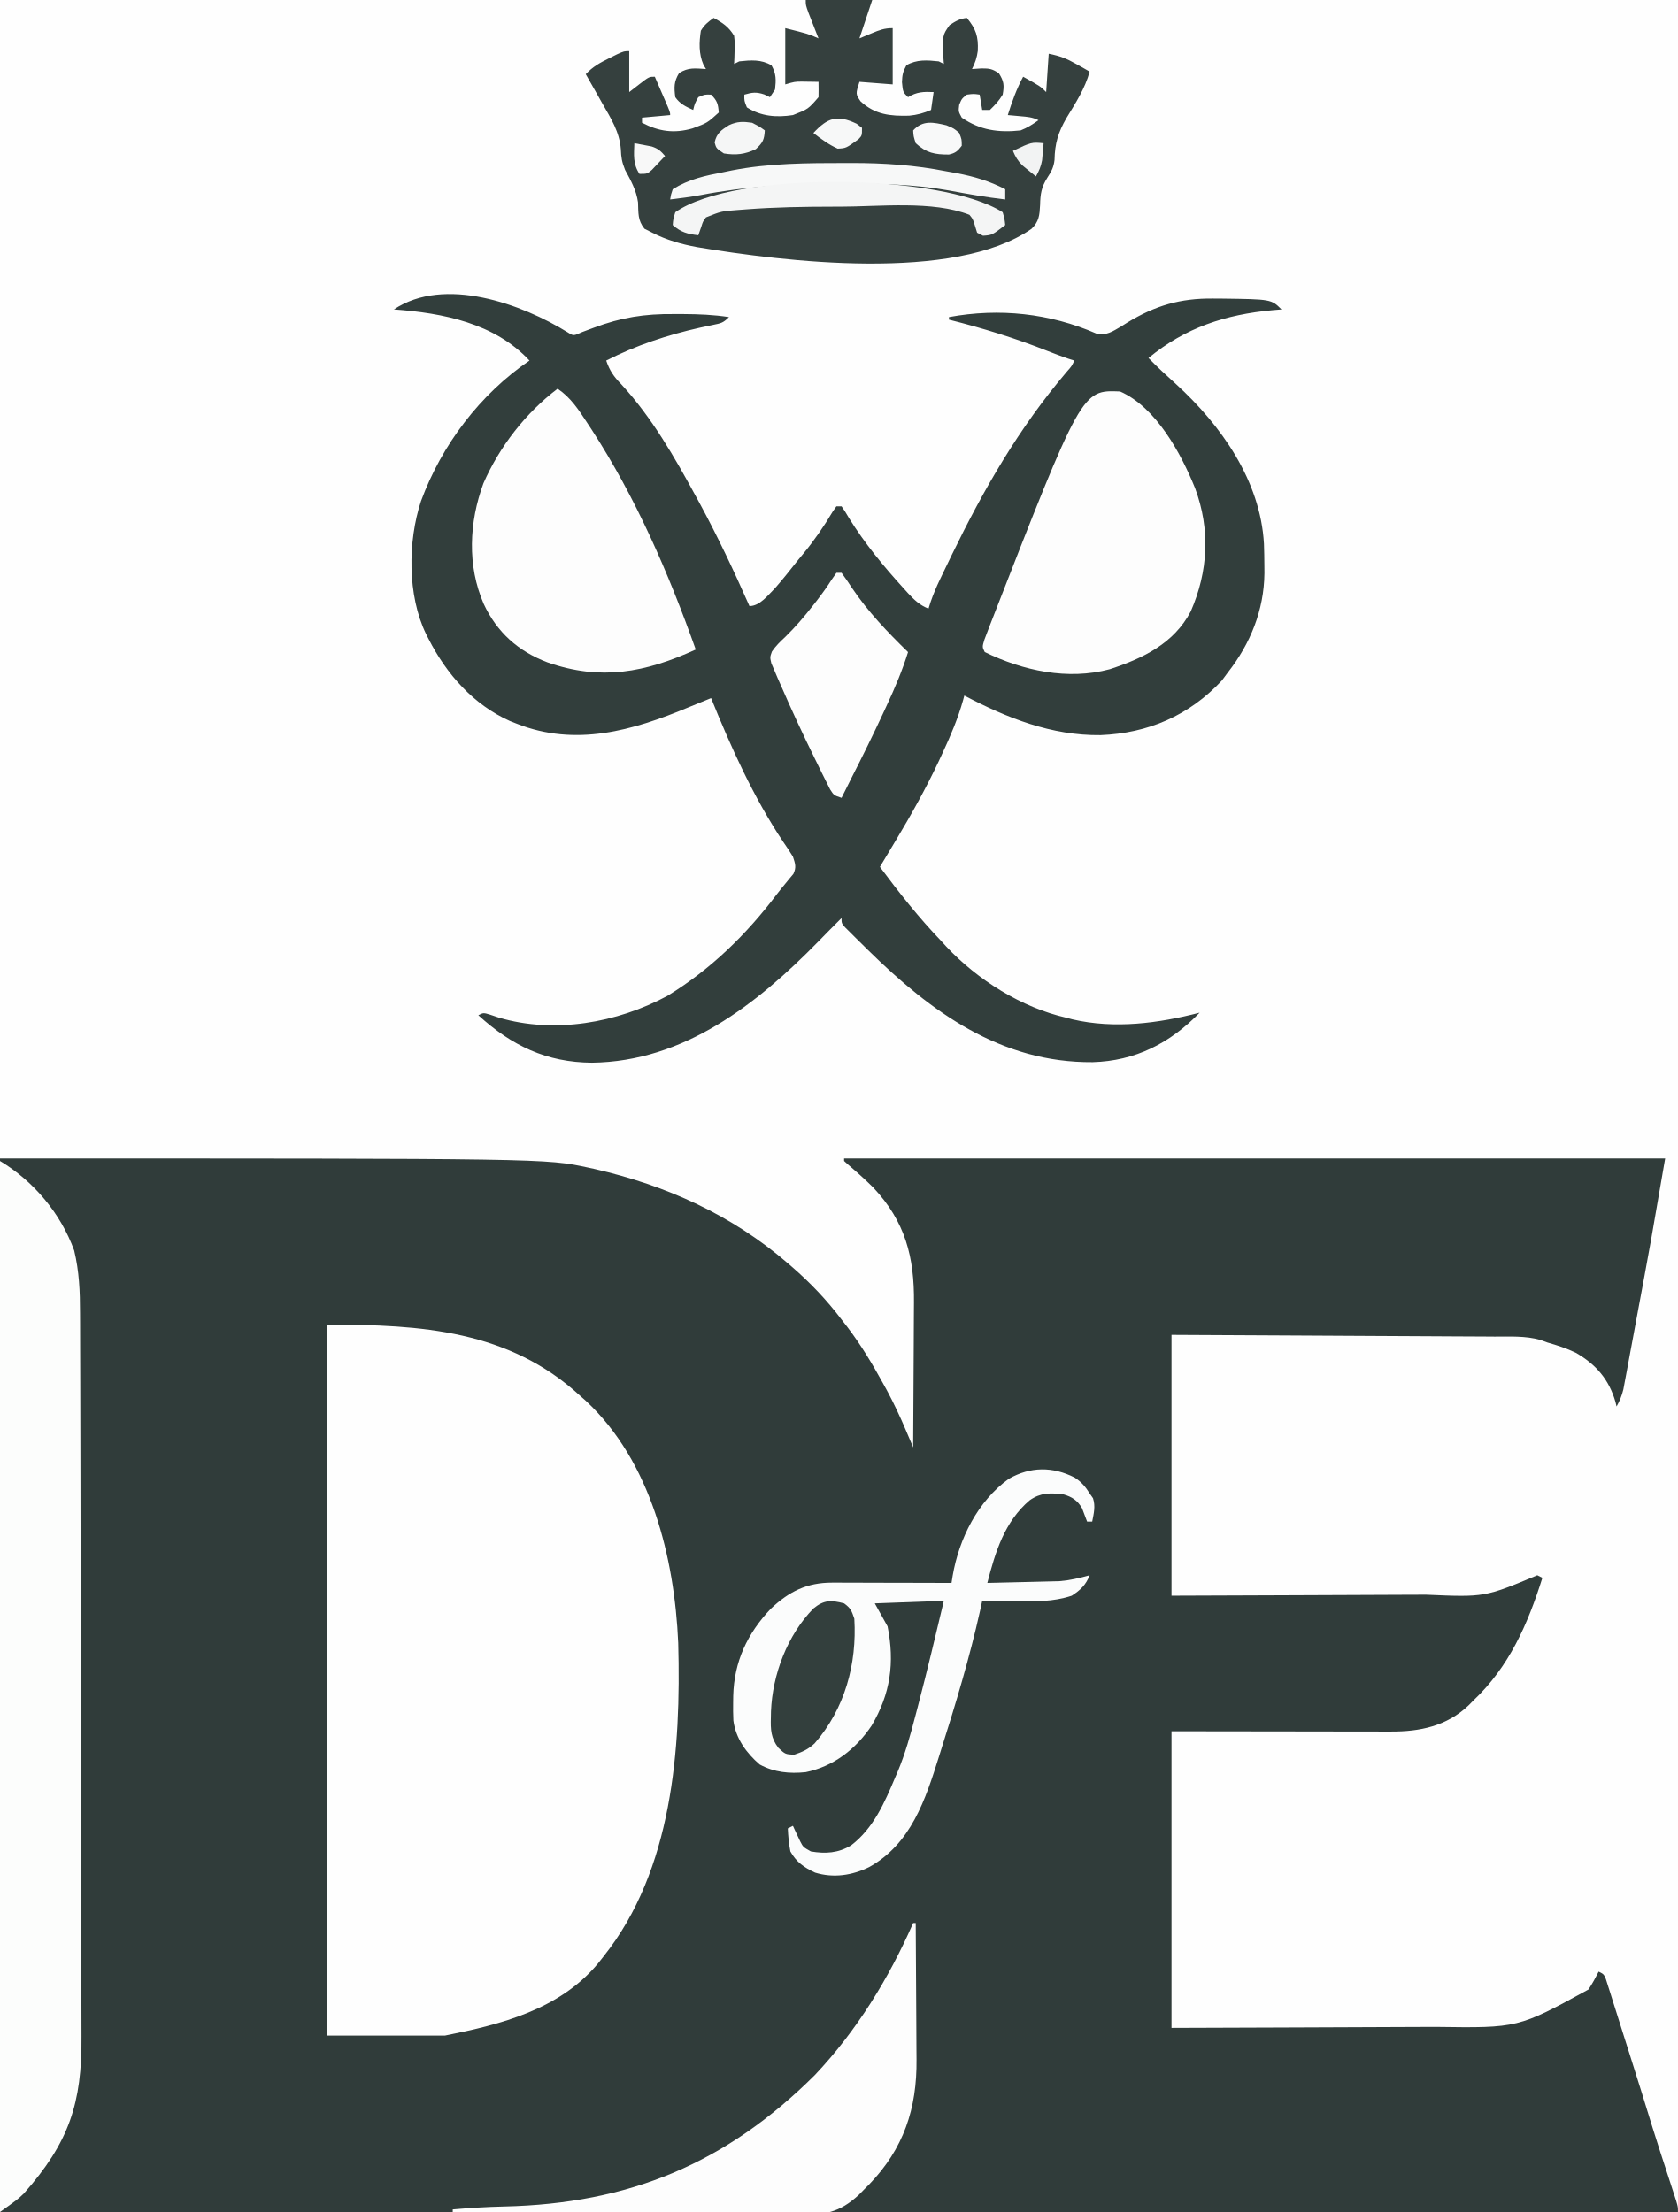
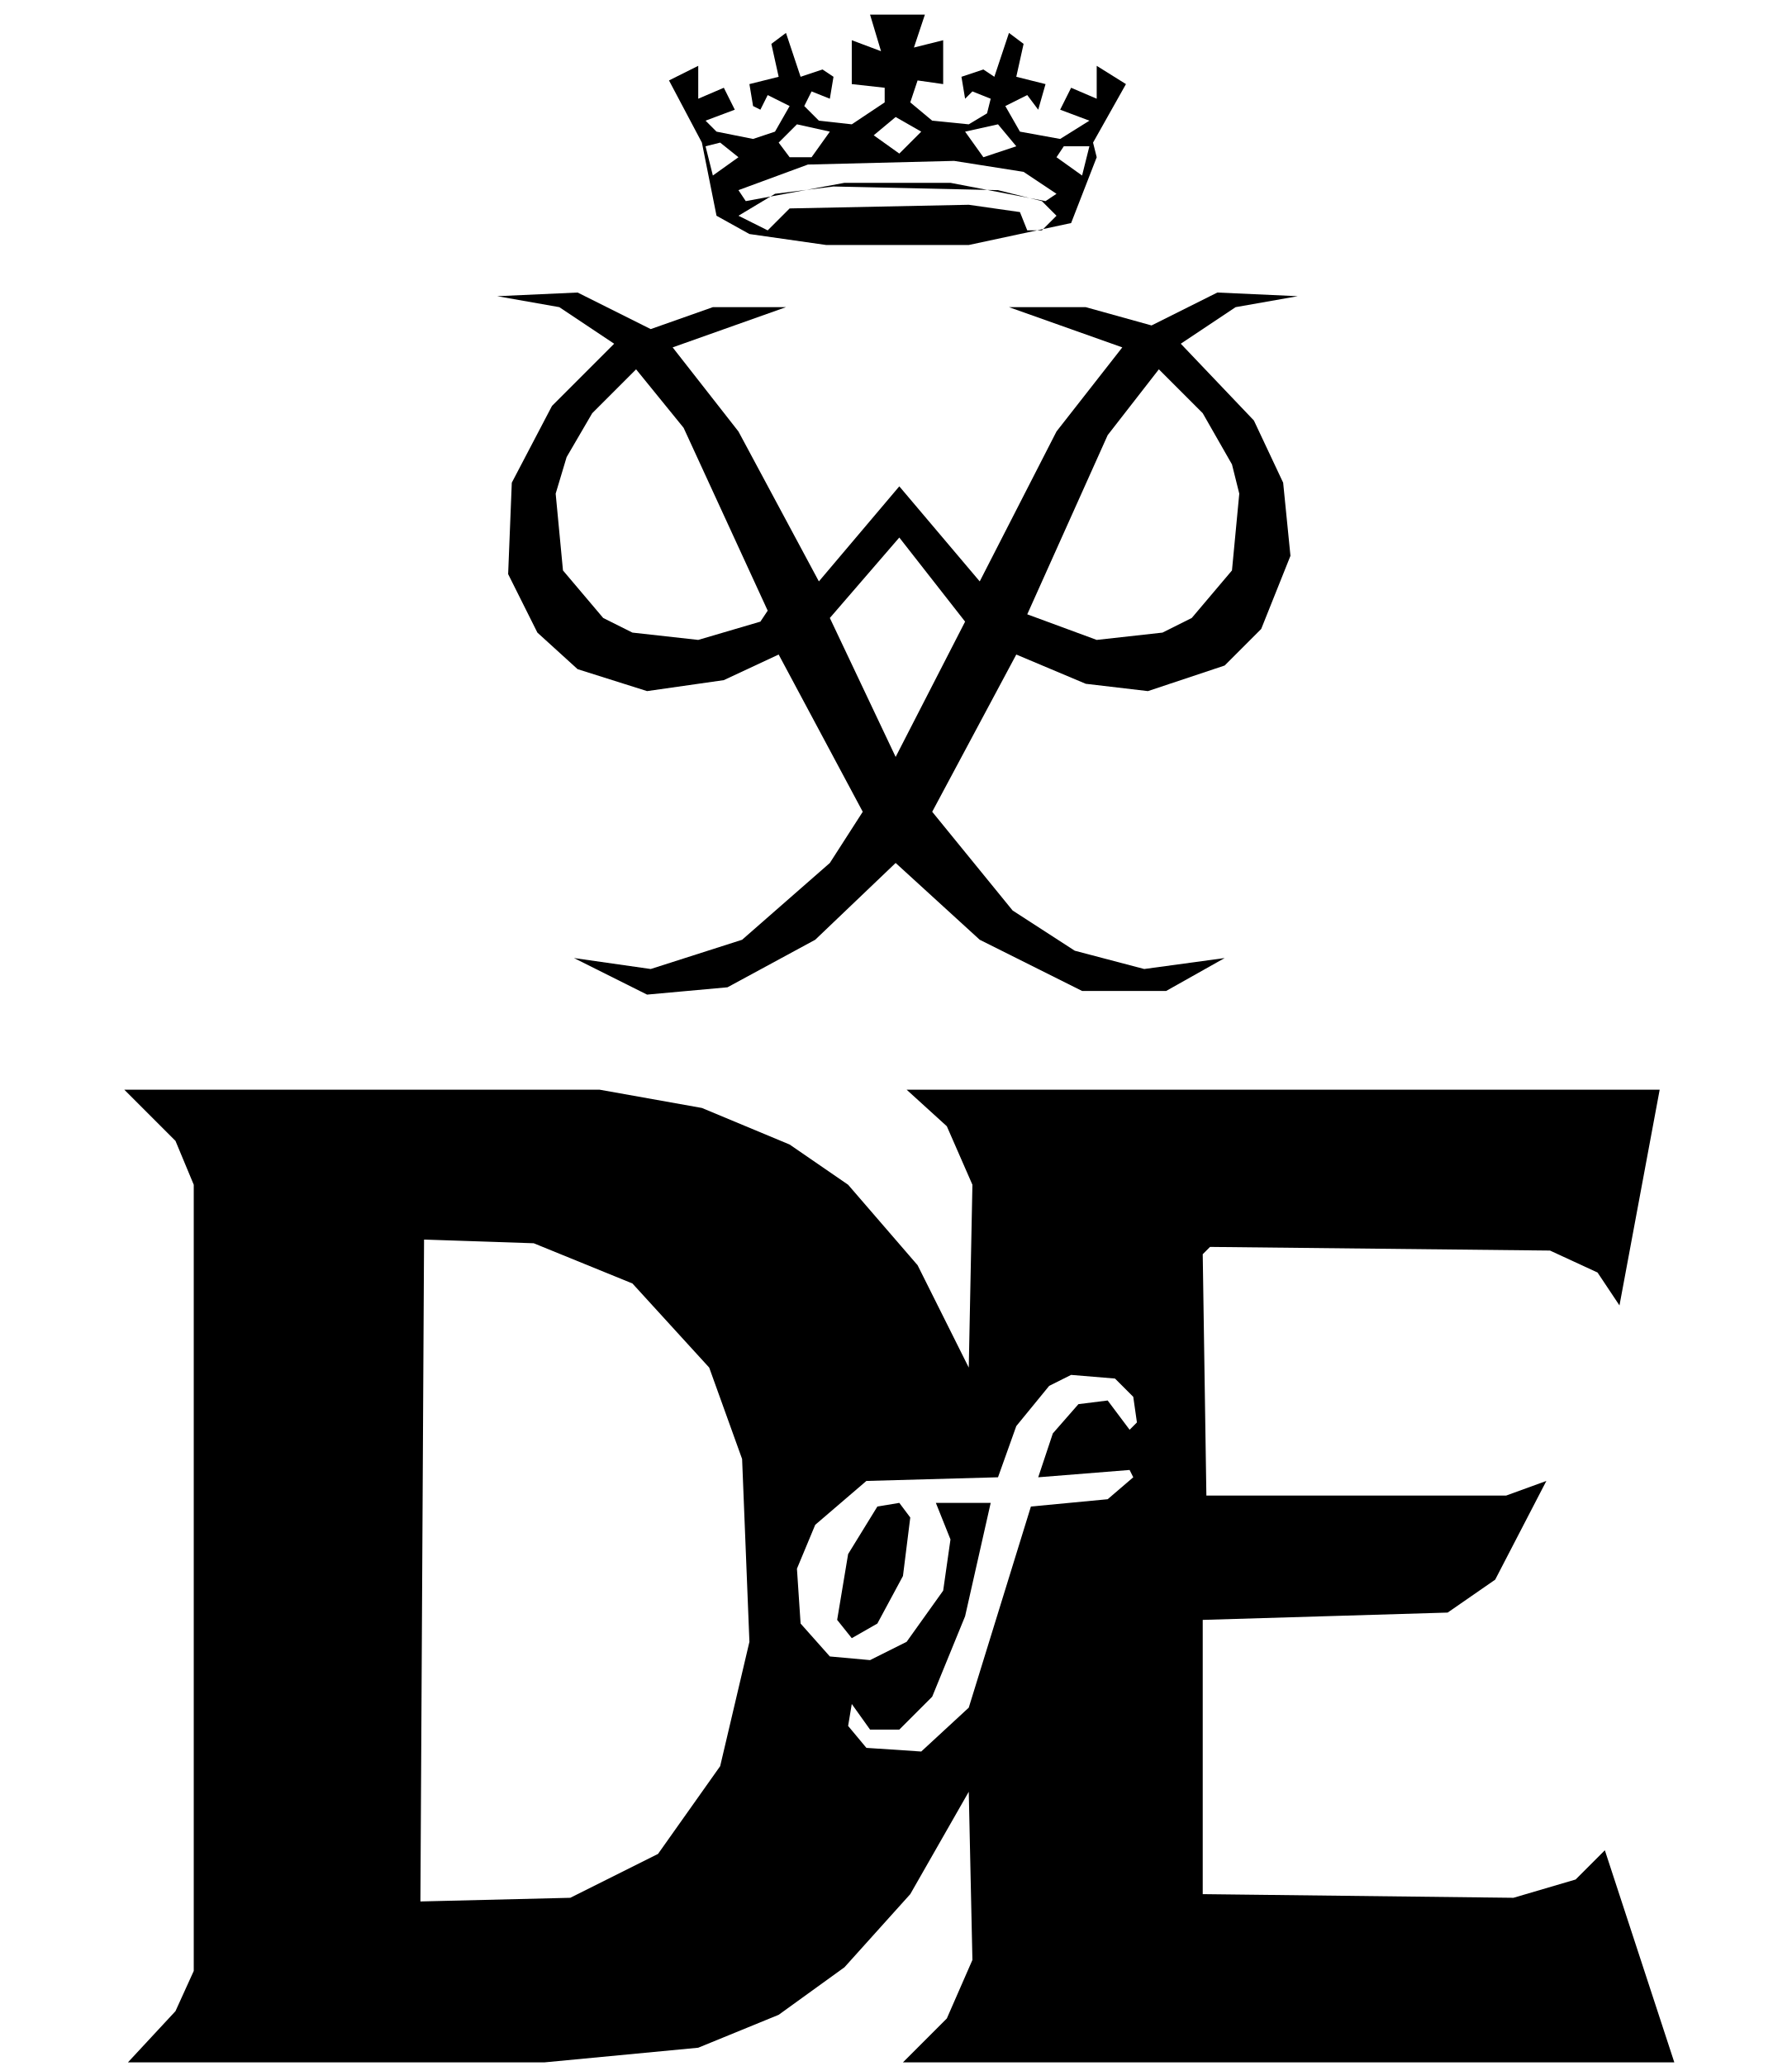
- <svg xmlns="http://www.w3.org/2000/svg" version="1.1" width="656" height="865">
-   <path d="M0 0 C216.48 0 432.96 0 656 0 C656 285.45 656 570.9 656 865 C439.52 865 223.04 865 0 865 C0 579.55 0 294.1 0 0 Z " fill="#FEFEFE" transform="translate(0,0)" />
-   <path d="M0 0 C213.391 0 213.391 0 230.125 3.625 C230.89 3.79 231.654 3.956 232.442 4.126 C260.497 10.554 286.185 22.149 308 41 C308.495 41.427 308.991 41.854 309.501 42.293 C316.776 48.61 323.173 55.3 329 63 C329.777 64 330.555 65.001 331.355 66.031 C336.636 72.996 341.045 80.343 345.25 88 C345.733 88.877 346.216 89.754 346.714 90.657 C349.469 95.784 351.912 100.996 354.179 106.355 C354.452 106.998 354.725 107.64 355.007 108.301 C355.673 109.867 356.337 111.433 357 113 C357.07 103.95 357.123 94.9 357.155 85.85 C357.171 81.646 357.192 77.443 357.226 73.24 C357.259 69.174 357.277 65.109 357.285 61.043 C357.29 59.501 357.301 57.96 357.317 56.418 C357.499 38.524 353.888 24.672 341.391 11.367 C338.261 8.269 335.008 5.347 331.652 2.496 C330.834 1.756 330.834 1.756 330 1 C330 0.67 330 0.34 330 0 C435.93 0 541.86 0 651 0 C645.194 33.675 645.194 33.675 642.957 45.691 C642.832 46.366 642.706 47.04 642.577 47.735 C641.922 51.261 641.265 54.787 640.606 58.312 C639.931 61.92 639.264 65.53 638.599 69.14 C638.077 71.964 637.55 74.787 637.021 77.61 C636.653 79.584 636.29 81.558 635.928 83.533 C635.704 84.72 635.48 85.908 635.249 87.131 C634.959 88.692 634.959 88.692 634.662 90.284 C634.051 92.791 633.263 94.763 632 97 C631.865 96.443 631.729 95.886 631.59 95.312 C629.11 86.522 623.998 80.572 616.105 76.023 C612.519 74.28 608.827 73.091 605 72 C604.078 71.663 603.155 71.325 602.205 70.978 C596.395 69.334 590.341 69.691 584.354 69.681 C582.973 69.672 581.593 69.662 580.213 69.651 C576.482 69.624 572.751 69.608 569.02 69.595 C565.115 69.58 561.21 69.553 557.305 69.527 C549.917 69.481 542.53 69.444 535.142 69.411 C525.154 69.365 515.166 69.304 505.178 69.244 C489.452 69.15 473.726 69.077 458 69 C458 102.66 458 136.32 458 171 C480.739 170.933 480.739 170.933 503.478 170.828 C511.615 170.784 519.753 170.745 527.89 170.729 C534.336 170.716 540.782 170.689 547.229 170.645 C550.636 170.623 554.043 170.607 557.45 170.608 C580.448 171.603 580.448 171.603 601 163 C601.66 163.33 602.32 163.66 603 164 C597.275 182.176 590.019 198.742 576 212 C575.385 212.621 574.77 213.243 574.137 213.883 C565.553 222.036 555.101 224.161 543.712 224.114 C542.769 224.114 541.827 224.114 540.856 224.114 C537.814 224.113 534.772 224.106 531.73 224.098 C529.849 224.096 527.968 224.095 526.087 224.095 C519.12 224.089 512.154 224.075 505.188 224.062 C489.616 224.042 474.044 224.021 458 224 C458 262.28 458 300.56 458 340 C480.488 339.938 480.488 339.938 502.977 339.84 C512.16 339.791 521.344 339.747 530.527 339.729 C537.219 339.716 543.91 339.689 550.601 339.645 C554.136 339.623 557.671 339.607 561.207 339.608 C593.498 340.062 593.498 340.062 621 325 C622.523 322.721 623.751 320.45 625 318 C627 319 627 319 627.821 320.931 C628.223 322.201 628.223 322.201 628.632 323.497 C628.94 324.456 629.247 325.415 629.563 326.403 C629.891 327.451 630.218 328.499 630.555 329.578 C630.898 330.656 631.24 331.733 631.594 332.843 C632.694 336.31 633.785 339.78 634.875 343.25 C635.602 345.544 636.33 347.839 637.059 350.133 C640.115 359.771 643.14 369.418 646.096 379.087 C648.121 385.613 650.254 392.105 652.375 398.6 C652.976 400.445 653.574 402.291 654.172 404.137 C654.523 405.217 654.875 406.296 655.237 407.409 C656 410 656 410 656 412 C439.52 412 223.04 412 0 412 C0 276.04 0 140.08 0 0 Z " fill="#303C3A" transform="translate(0,453)" />
-   <path d="M0 0 C2.208 1.394 2.208 1.394 5.598 -0.145 C7.089 -0.693 8.577 -1.25 10.062 -1.812 C20.828 -5.872 30.002 -7.308 41.562 -7.188 C42.743 -7.187 43.923 -7.186 45.139 -7.186 C51.181 -7.155 57.027 -6.923 63 -6 C60.77 -3.77 59.95 -3.596 56.949 -2.992 C56.115 -2.814 55.281 -2.636 54.422 -2.452 C53.519 -2.262 52.617 -2.071 51.688 -1.875 C39.051 0.945 26.549 5.078 15 11 C16.336 14.939 17.974 17.295 20.875 20.25 C32.841 33.25 41.594 48.556 50 64 C50.473 64.867 50.946 65.733 51.434 66.626 C58.588 79.805 64.952 93.282 71 107 C75.085 107 78.245 102.722 81 100 C84.128 96.432 87.063 92.726 90 89 C90.694 88.161 91.387 87.322 92.102 86.457 C96.402 81.235 100.092 75.869 103.555 70.055 C104.032 69.377 104.509 68.699 105 68 C105.66 68 106.32 68 107 68 C108.34 69.914 108.34 69.914 109.938 72.625 C116.126 82.598 123.544 91.584 131.438 100.25 C131.933 100.799 132.429 101.348 132.94 101.914 C135.415 104.576 137.581 106.674 141 108 C141.28 107.12 141.56 106.239 141.848 105.332 C142.887 102.328 144.063 99.548 145.434 96.684 C145.912 95.683 146.39 94.682 146.883 93.651 C147.396 92.59 147.909 91.53 148.438 90.438 C148.972 89.331 149.507 88.224 150.059 87.083 C162.622 61.235 176.365 37.349 195.031 15.398 C197.005 13.175 197.005 13.175 198 11 C197.206 10.747 196.412 10.495 195.594 10.234 C192.887 9.305 190.249 8.325 187.594 7.266 C174.934 2.238 162.207 -1.681 149 -5 C149 -5.33 149 -5.66 149 -6 C168.624 -9.621 188.461 -7.51 206.668 0.461 C210.559 1.36 213.039 -0.443 216.359 -2.367 C217.148 -2.865 217.937 -3.362 218.75 -3.875 C229.657 -10.51 239.43 -13.37 252.188 -13.25 C253.2 -13.245 254.212 -13.239 255.255 -13.234 C275.016 -12.984 275.016 -12.984 279 -9 C277.851 -8.902 276.703 -8.804 275.52 -8.703 C257.127 -6.996 241.487 -1.949 227 10 C230.475 13.532 234.057 16.88 237.75 20.188 C255.402 36.32 270.76 57.939 272.148 82.632 C272.248 85.547 272.296 88.458 272.312 91.375 C272.318 92.302 272.324 93.23 272.33 94.186 C272.177 108.597 266.844 121.724 258 133 C256.855 134.547 256.855 134.547 255.688 136.125 C242.862 149.845 226.853 156.73 208.253 157.473 C189.13 157.705 171.713 150.785 155 142 C154.847 142.579 154.693 143.158 154.535 143.755 C152.52 150.931 149.707 157.564 146.562 164.312 C146.039 165.442 145.515 166.571 144.976 167.734 C139.901 178.506 134.128 188.799 128 199 C127.166 200.392 127.166 200.392 126.315 201.812 C124.879 204.209 123.44 206.605 122 209 C129.547 219.149 137.228 228.88 146 238 C146.638 238.701 147.276 239.403 147.934 240.125 C160.206 253.216 177.43 264.046 195 268 C195.752 268.202 196.503 268.405 197.277 268.613 C213.755 272.44 230.868 270.173 247 266 C235.498 277.911 221.835 284.886 205.19 285.356 C169.237 285.633 141.929 265.709 117.245 241.406 C116.463 240.633 115.681 239.859 114.875 239.062 C114.103 238.304 113.331 237.545 112.536 236.763 C111.82 236.049 111.105 235.334 110.367 234.598 C109.719 233.953 109.07 233.309 108.402 232.645 C107 231 107 231 107 229 C103.922 232.06 100.877 235.149 97.848 238.258 C73.808 262.798 45.382 285.098 9.438 285.562 C-8.328 285.433 -21.886 278.948 -35 267 C-33 266 -33 266 -30.402 266.777 C-29.259 267.16 -28.116 267.543 -26.938 267.938 C-5.255 274.369 19.299 269.981 38.898 259.441 C55.92 249.034 69.843 235.413 81.809 219.554 C82.861 218.181 83.957 216.841 85.059 215.508 C85.617 214.825 86.175 214.141 86.75 213.438 C87.219 212.879 87.688 212.321 88.172 211.746 C89.413 209.128 88.899 207.722 88 205 C86.839 203.082 85.597 201.213 84.312 199.375 C72.631 181.923 63.865 162.413 56 143 C53.024 144.178 50.062 145.387 47.109 146.621 C25.316 155.718 3.061 162.128 -20 153 C-20.887 152.649 -21.774 152.299 -22.688 151.938 C-36.982 145.505 -47.429 133.614 -54.438 119.875 C-54.768 119.23 -55.098 118.586 -55.438 117.922 C-62.759 102.779 -62.6 81.714 -57.401 65.929 C-49.33 44.014 -34.339 24.171 -15 11 C-28.637 -3.657 -48.858 -7.593 -68 -9 C-48.2 -22.2 -17.912 -11.111 0 0 Z " fill="#323E3C" transform="translate(222,130)" />
-   <path d="M0 0 C36.604 0 70.98 2.128 99 28 C99.691 28.611 100.382 29.222 101.094 29.852 C126.469 53.515 135.693 91.066 137.152 124.488 C138.278 166.002 134.88 213.269 108 247 C107.227 247.981 106.453 248.962 105.656 249.973 C90.591 267.876 67.98 273.604 46 278 C30.82 278 15.64 278 0 278 C0 186.26 0 94.52 0 0 Z " fill="#FEFEFE" transform="translate(128,518)" />
-   <path d="M0 0 C8.58 0 17.16 0 26 0 C24.35 4.95 22.7 9.9 21 15 C22.588 14.34 24.176 13.68 25.812 13 C28.836 11.743 30.703 11 34 11 C34 18.26 34 25.52 34 33 C29.71 32.67 25.42 32.34 21 32 C19.494 36.744 19.494 36.744 21.438 39.625 C27.072 44.848 33.048 45.433 40.434 45.238 C43.507 44.953 46.169 44.224 49 43 C49.33 40.69 49.66 38.38 50 36 C46.053 35.821 43.402 35.906 40 38 C38 36 38 36 37.625 32.125 C37.728 29.282 37.972 28.051 39.375 25.5 C43.406 23.197 47.458 23.517 52 24 C52.66 24.33 53.32 24.66 54 25 C53.913 23.788 53.913 23.788 53.824 22.551 C53.454 13.774 53.454 13.774 56.25 9.812 C58.636 8.24 60.188 7.312 63 7 C66.57 11.351 67.521 14.245 67.273 19.875 C66.938 22.484 66.205 24.665 65 27 C66.237 26.918 67.475 26.835 68.75 26.75 C71.851 26.761 72.814 26.879 75.5 28.625 C77.495 31.783 77.663 33.319 77 37 C75.547 39.44 74.074 40.974 72 43 C71.01 43 70.02 43 69 43 C68.67 41.02 68.34 39.04 68 37 C65.626 36.666 65.626 36.666 63 37 C60.99 38.596 60.99 38.596 60 41 C59.681 43.576 59.681 43.576 61 46 C68.115 50.926 75.425 51.942 84 51 C86.702 49.935 88.612 48.698 91 47 C88.566 45.783 86.582 45.68 83.875 45.438 C82.965 45.354 82.055 45.27 81.117 45.184 C80.419 45.123 79.72 45.062 79 45 C80.64 39.767 82.39 34.848 85 30 C91.75 33.75 91.75 33.75 94 36 C94.33 31.05 94.66 26.1 95 21 C99.469 21.894 101.945 22.872 105.812 25.062 C106.788 25.61 107.764 26.158 108.77 26.723 C109.506 27.144 110.242 27.566 111 28 C109.179 34.684 105.469 40.344 101.9 46.217 C98.71 51.753 97.38 56.112 97.272 62.523 C96.957 65.388 96.055 67.035 94.5 69.438 C92.132 73.157 91.722 75.79 91.625 80.188 C91.409 84.226 91.219 86.64 88.25 89.5 C58.12 110.492 -8.62 102.296 -42.562 96.625 C-48.69 95.484 -54.445 93.861 -60 91 C-61.011 90.484 -62.021 89.969 -63.062 89.438 C-65.734 86.076 -65.385 83.334 -65.559 79.133 C-66.226 74.398 -68.368 70.605 -70.625 66.434 C-71.883 63.293 -72.146 61.653 -72.277 58.387 C-72.793 51.53 -76.187 46.23 -79.562 40.375 C-80.178 39.275 -80.794 38.176 -81.428 37.043 C-82.937 34.353 -84.461 31.673 -86 29 C-83.269 26.108 -80.519 24.575 -76.938 22.812 C-75.874 22.283 -74.811 21.753 -73.715 21.207 C-71 20 -71 20 -69 20 C-69 25.28 -69 30.56 -69 36 C-67.721 35.01 -66.442 34.02 -65.125 33 C-61.25 30 -61.25 30 -59 30 C-57.998 32.312 -56.998 34.624 -56 36.938 C-55.714 37.597 -55.428 38.256 -55.133 38.936 C-53 43.887 -53 43.887 -53 45 C-58.445 45.495 -58.445 45.495 -64 46 C-64 46.66 -64 47.32 -64 48 C-57.43 51.428 -51.457 52.288 -44.242 50.203 C-38.481 48.061 -38.481 48.061 -34 44 C-34.245 40.658 -34.605 39.395 -37 37 C-39.555 36.927 -39.555 36.927 -42 38 C-43.375 40.476 -43.375 40.476 -44 43 C-46.872 41.712 -49.192 40.621 -51 38 C-51.491 34.14 -51.56 31.91 -49.5 28.562 C-45.864 26.29 -43.242 26.717 -39 27 C-39.321 26.452 -39.642 25.904 -39.973 25.34 C-41.846 21.072 -41.694 16.556 -41 12 C-39.553 9.64 -38.281 8.654 -36 7 C-32.451 8.918 -30.08 10.517 -28 14 C-27.707 16.797 -27.707 16.797 -27.812 19.75 C-27.853 21.227 -27.853 21.227 -27.895 22.734 C-27.929 23.482 -27.964 24.23 -28 25 C-27.34 24.67 -26.68 24.34 -26 24 C-21.432 23.515 -17.392 23.172 -13.375 25.562 C-11.495 28.895 -11.589 31.234 -12 35 C-12.66 35.99 -13.32 36.98 -14 38 C-15.083 37.474 -15.083 37.474 -16.188 36.938 C-19.312 35.896 -20.882 36.109 -24 37 C-24.052 39.423 -24.052 39.423 -23 42 C-17.419 45.519 -11.473 45.994 -5 45 C0.972 42.662 0.972 42.662 5 38 C5.04 36 5.043 34 5 32 C3.583 31.973 2.167 31.953 0.75 31.938 C-0.039 31.926 -0.828 31.914 -1.641 31.902 C-4.305 31.933 -4.305 31.933 -8 33 C-8 25.74 -8 18.48 -8 11 C1 13.25 1 13.25 5 15 C4.639 14.085 4.278 13.17 3.906 12.227 C3.21 10.444 3.21 10.444 2.5 8.625 C1.804 6.85 1.804 6.85 1.094 5.039 C0 2 0 2 0 0 Z " fill="#35403E" transform="translate(315,0)" />
-   <path d="M0 0 C13.172 7.903 23.72 20.476 29 35 C30.97 43.161 31.295 51.113 31.288 59.477 C31.294 60.795 31.301 62.112 31.308 63.469 C31.326 67.096 31.331 70.723 31.335 74.35 C31.341 78.273 31.358 82.196 31.373 86.119 C31.408 95.575 31.423 105.032 31.437 114.488 C31.444 118.951 31.453 123.413 31.462 127.875 C31.492 142.722 31.516 157.569 31.527 172.416 C31.528 173.839 31.528 173.839 31.529 175.291 C31.53 176.242 31.53 177.193 31.531 178.172 C31.533 180.099 31.534 182.025 31.535 183.951 C31.536 185.385 31.536 185.385 31.538 186.847 C31.55 202.326 31.593 217.805 31.648 233.284 C31.705 249.204 31.736 265.124 31.74 281.044 C31.743 289.972 31.757 298.899 31.801 307.826 C31.838 315.428 31.851 323.03 31.834 330.631 C31.825 334.504 31.828 338.376 31.861 342.248 C32.077 368.478 27.014 383.767 9.371 403.711 C7 406 7 406 0 411 C0 275.37 0 139.74 0 0 Z " fill="#FCFDFC" transform="translate(0,454)" />
-   <path d="M0 0 C2.63 1.693 4.224 3.566 5.875 6.207 C6.308 6.826 6.741 7.445 7.188 8.082 C8.219 11.269 7.497 13.972 6.875 17.207 C6.215 17.207 5.555 17.207 4.875 17.207 C4.224 15.482 3.573 13.757 2.922 12.031 C1.145 8.934 -1.047 7.509 -4.457 6.555 C-9.574 5.966 -13.224 5.863 -17.543 8.867 C-27.366 17.186 -31.012 29.095 -34.125 41.207 C-29.714 41.113 -25.303 41.007 -20.893 40.89 C-19.395 40.852 -17.898 40.817 -16.4 40.785 C-14.235 40.739 -12.071 40.681 -9.906 40.621 C-8.608 40.59 -7.309 40.558 -5.971 40.526 C-1.791 40.179 1.841 39.325 5.875 38.207 C4.365 42.051 2.318 43.961 -1.125 46.207 C-8.415 48.654 -15.496 48.437 -23.125 48.332 C-24.377 48.323 -25.628 48.314 -26.918 48.305 C-29.987 48.281 -33.056 48.248 -36.125 48.207 C-36.401 49.477 -36.677 50.746 -36.961 52.055 C-41.041 70.38 -46.444 88.325 -52.125 106.207 C-52.436 107.202 -52.747 108.196 -53.068 109.221 C-58.304 125.926 -63.968 143.248 -80.305 152.312 C-86.959 155.582 -94.254 156.707 -101.473 154.484 C-105.704 152.531 -108.82 150.355 -111.125 146.207 C-111.715 143.211 -111.992 140.256 -112.125 137.207 C-111.465 136.877 -110.805 136.547 -110.125 136.207 C-109.744 137.038 -109.744 137.038 -109.355 137.887 C-108.839 138.973 -108.839 138.973 -108.312 140.082 C-107.976 140.801 -107.64 141.521 -107.293 142.262 C-106.13 144.512 -106.13 144.512 -103.125 146.207 C-97.413 147.181 -92.376 146.874 -87.375 143.832 C-78.623 137.139 -74.289 127.12 -70.125 117.207 C-69.818 116.498 -69.511 115.79 -69.194 115.06 C-66.23 108.004 -64.235 100.793 -62.312 93.395 C-61.97 92.092 -61.626 90.79 -61.283 89.488 C-57.688 75.778 -54.402 61.996 -51.125 48.207 C-64.49 48.702 -64.49 48.702 -78.125 49.207 C-76.475 52.177 -74.825 55.147 -73.125 58.207 C-70.289 72.389 -71.98 84.566 -79.375 97.02 C-85.566 106.2 -94.142 112.935 -105.125 115.207 C-111.44 115.869 -117.491 115.291 -123.125 112.207 C-128.362 107.701 -132.5 102.009 -133.409 95.026 C-133.527 92.64 -133.542 90.283 -133.5 87.895 C-133.489 87.051 -133.478 86.207 -133.467 85.338 C-133.126 72.025 -127.977 60.98 -118.75 51.27 C-111.603 44.549 -104.642 41.07 -94.784 41.094 C-93.743 41.094 -92.703 41.094 -91.63 41.094 C-90.519 41.099 -89.407 41.104 -88.262 41.109 C-87.115 41.111 -85.967 41.112 -84.786 41.114 C-81.128 41.119 -77.47 41.132 -73.812 41.145 C-71.33 41.15 -68.848 41.154 -66.365 41.158 C-60.285 41.169 -54.205 41.186 -48.125 41.207 C-47.976 40.275 -47.826 39.344 -47.673 38.384 C-45.172 23.876 -37.849 9.193 -25.711 0.473 C-17.258 -4.304 -8.645 -4.369 0 0 Z " fill="#FBFCFC" transform="translate(420.125,577.793)" />
-   <path d="M0 0 C14.078 6.176 23.859 24.261 29.335 37.861 C35.337 54.002 34.442 70.398 27.637 85.992 C21.049 98.564 8.962 104.369 -4 108.609 C-20.424 113.038 -37.948 109.19 -52.898 101.922 C-53.898 99.922 -53.898 99.922 -53.035 97.035 C-52.562 95.764 -52.078 94.498 -51.586 93.234 C-51.317 92.533 -51.047 91.832 -50.77 91.109 C-15.005 -0.617 -15.005 -0.617 0 0 Z " fill="#FDFDFD" transform="translate(437.8984,153.0781)" />
-   <path d="M0 0 C5.166 3.508 8.128 8.117 11.5 13.25 C12.111 14.177 12.722 15.105 13.351 16.061 C30.669 42.783 43.356 72.071 54 102 C34.359 110.978 16.826 114.345 -4 107 C-15.407 102.679 -23.681 95.28 -28.864 84.218 C-35.414 69.241 -34.61 52.147 -29 37 C-22.726 22.655 -12.492 9.464 0 0 Z " fill="#FDFDFD" transform="translate(218,152)" />
-   <path d="M0 0 C0.33 0 0.66 0 1 0 C1.07 8.528 1.123 17.057 1.155 25.585 C1.171 29.547 1.192 33.508 1.226 37.469 C1.259 41.301 1.277 45.133 1.285 48.965 C1.29 50.418 1.301 51.871 1.317 53.323 C1.525 72.578 -3.735 88.282 -17.226 102.248 C-17.812 102.826 -18.397 103.404 -19 104 C-19.725 104.744 -20.45 105.488 -21.198 106.255 C-28.847 113.366 -34.859 114.269 -45.018 114.022 C-46.498 114.019 -47.977 114.021 -49.457 114.026 C-53.44 114.028 -57.422 113.976 -61.405 113.913 C-65.579 113.856 -69.754 113.851 -73.929 113.84 C-81.82 113.812 -89.709 113.739 -97.6 113.648 C-106.589 113.547 -115.578 113.498 -124.567 113.453 C-143.045 113.359 -161.523 113.201 -180 113 C-180 112.67 -180 112.34 -180 112 C-173.312 111.419 -166.649 110.995 -159.938 110.852 C-110.939 109.742 -73.128 93.981 -38.441 59.453 C-22.115 42.189 -9.526 21.684 0 0 Z " fill="#FDFDFD" transform="translate(357,752)" />
-   <path d="M0 0 C0.66 0 1.32 0 2 0 C3.432 1.931 4.755 3.863 6.062 5.875 C12.34 15.23 19.95 23.148 28 31 C25.781 38.128 22.959 44.798 19.812 51.562 C19.084 53.139 19.084 53.139 18.342 54.748 C14.394 63.253 10.261 71.648 6 80 C4.662 82.665 3.331 85.332 2 88 C-1 87 -1 87 -2.451 84.729 C-2.952 83.726 -3.453 82.724 -3.969 81.691 C-4.535 80.563 -5.102 79.436 -5.686 78.273 C-6.291 77.037 -6.896 75.8 -7.5 74.562 C-7.806 73.943 -8.111 73.323 -8.426 72.684 C-13.005 63.388 -17.37 54.004 -21.5 44.5 C-21.987 43.404 -22.473 42.307 -22.975 41.178 C-23.406 40.16 -23.837 39.142 -24.281 38.094 C-24.663 37.204 -25.046 36.314 -25.439 35.396 C-26 33 -26 33 -25.219 30.798 C-23.723 28.591 -22.016 26.941 -20.062 25.125 C-16.092 21.251 -12.597 17.175 -9.188 12.812 C-8.732 12.231 -8.276 11.649 -7.807 11.049 C-5.676 8.291 -3.669 5.518 -1.801 2.574 C-0.909 1.3 -0.909 1.3 0 0 Z " fill="#FDFDFD" transform="translate(327,224)" />
-   <path d="M0 0 C2.585 1.895 2.963 2.888 4 6 C5.065 23.667 0.296 41.211 -11.535 54.758 C-14.025 57.082 -16.338 58.113 -19.562 59.188 C-23 59 -23 59 -25.676 56.512 C-28.628 52.698 -28.77 49.324 -28.625 44.625 C-28.611 43.84 -28.597 43.055 -28.583 42.246 C-27.997 27.76 -22.188 12.449 -12 2 C-7.855 -1.381 -5.128 -1.33 0 0 Z " fill="#333F3D" transform="translate(330,627)" />
-   <path d="M0 0 C0.781 -0.001 1.561 -0.003 2.366 -0.004 C14.89 0.001 26.942 0.8 39.25 3.25 C40.601 3.493 41.953 3.736 43.305 3.977 C50.065 5.277 56.134 7.063 62.25 10.25 C62.25 11.57 62.25 12.89 62.25 14.25 C54.799 13.402 47.461 12.076 40.09 10.711 C26.525 8.278 13.114 8.047 -0.625 8.062 C-1.536 8.063 -2.447 8.063 -3.385 8.063 C-21.551 8.088 -39.164 9.113 -57.023 12.566 C-60.929 13.283 -64.807 13.791 -68.75 14.25 C-68.457 12.38 -68.457 12.38 -67.75 10.25 C-61.484 6.316 -55.015 4.939 -47.812 3.562 C-46.292 3.244 -46.292 3.244 -44.74 2.92 C-30.032 0.022 -14.943 0.015 0 0 Z " fill="#F7F8F8" transform="translate(330.75,63.75)" />
-   <path d="M0 0 C0.75 2.625 0.75 2.625 1 5 C-4.133 8.94 -4.133 8.94 -7.688 9.188 C-8.451 8.796 -9.214 8.404 -10 8 C-10.351 6.866 -10.701 5.731 -11.062 4.562 C-11.7 2.606 -11.7 2.606 -13 1 C-27.342 -4.631 -48.222 -2.203 -63.5 -2.188 C-64.409 -2.188 -65.318 -2.188 -66.255 -2.188 C-77.636 -2.177 -88.96 -1.991 -100.312 -1.125 C-101.865 -1.007 -101.865 -1.007 -103.449 -0.887 C-109.988 -0.396 -109.988 -0.396 -116 2 C-117.215 3.68 -117.215 3.68 -117.812 5.625 C-118.204 6.739 -118.596 7.853 -119 9 C-123.219 8.521 -125.797 7.834 -129 5 C-128.812 2.688 -128.812 2.688 -128 0 C-104.798 -16.392 -23.797 -15.253 0 0 Z " fill="#F4F5F5" transform="translate(392,83)" />
-   <path d="M0 0 C2.938 1.5 2.938 1.5 5 3 C4.798 6.635 4.217 7.799 1.5 10.312 C-2.774 12.373 -6.322 12.766 -11 12 C-14 10 -14 10 -14.625 7.688 C-13.775 4.031 -12.096 2.929 -9.004 0.949 C-5.832 -0.553 -3.434 -0.509 0 0 Z " fill="#F5F6F6" transform="translate(294,48)" />
-   <path d="M0 0 C3 1.25 3 1.25 5 3 C6 5.5 6 5.5 6 8 C4.439 10.067 3.504 10.893 0.949 11.434 C-4.47 11.443 -7.849 10.84 -12 7 C-12.875 4.25 -12.875 4.25 -13 2 C-9.189 -2.143 -5.03 -1.165 0 0 Z " fill="#F8F9F9" transform="translate(370,49)" />
-   <path d="M0 0 C0.701 0.536 1.403 1.073 2.125 1.625 C2.125 4.625 2.125 4.625 0.77 6.047 C-4.114 9.587 -4.114 9.587 -7.375 9.75 C-10.892 8.167 -13.844 5.992 -16.875 3.625 C-11.347 -2.298 -7.617 -3.643 0 0 Z " fill="#F7F8F8" transform="translate(334.875,48.375)" />
-   <path d="M0 0 C-0.115 1.418 -0.243 2.834 -0.375 4.25 C-0.445 5.039 -0.514 5.828 -0.586 6.641 C-1.015 9.086 -1.786 10.848 -3 13 C-4.132 12.092 -5.255 11.173 -6.375 10.25 C-7.001 9.74 -7.628 9.229 -8.273 8.703 C-10.083 6.918 -11.001 5.321 -12 3 C-4.714 -0.429 -4.714 -0.429 0 0 Z " fill="#F2F3F3" transform="translate(408,56)" />
-   <path d="M0 0 C1.44 0.257 2.877 0.531 4.312 0.812 C5.113 0.963 5.914 1.114 6.738 1.27 C9.234 2.076 10.324 3.021 12 5 C10.905 6.176 9.799 7.34 8.688 8.5 C8.073 9.15 7.458 9.799 6.824 10.469 C5 12 5 12 2 12 C-0.6 8.1 -0.151 4.526 0 0 Z " fill="#F8F8F8" transform="translate(248,56)" />
+ <svg xmlns="http://www.w3.org/2000/svg" viewBox="195 145 490 565">
+   <path fill="black" fill-rule="evenodd" d="M229 443 L243 457 L248 469 L248 684 L243 695 L230 709 L344 709 L386 705 L408 696 L426 683 L444 663 L460 635 L461 681 L454 697 L442 709 L653 709 L634 651 L626 659 L609 664 L524 663 L524 588 L591 586 L604 577 L618 550 L607 554 L525 554 L524 488 L526 486 L619 487 L632 493 L638 502 L649 443 L443 443 L454 453 L461 469 L460 519 L446 491 L427 469 L411 458 L387 448 L359 443Z M500 522 L505 527 L506 534 L504 536 L498 528 L490 529 L483 537 L479 549 L504 547 L505 549 L498 555 L477 557 L460 612 L447 624 L432 623 L427 617 L428 611 L433 618 L441 618 L450 609 L459 587 L466 556 L451 556 L455 566 L453 580 L443 594 L433 599 L422 598 L414 589 L413 574 L418 562 L432 550 L468 549 L473 535 L482 524 L488 521Z M441 556 L435 557 L427 570 L424 588 L428 593 L435 589 L442 576 L444 560Z M311 484 L341 485 L368 496 L389 519 L398 544 L400 594 L392 628 L375 652 L351 664 L310 665Z M331 226 L348 229 L363 239 L346 256 L335 277 L334 302 L342 318 L353 328 L372 334 L393 331 L408 324 L431 367 L422 381 L398 402 L373 410 L352 407 L372 417 L394 415 L418 402 L440 381 L463 402 L491 416 L514 416 L530 407 L508 410 L489 405 L472 394 L450 367 L473 324 L492 332 L509 334 L530 327 L540 317 L548 297 L546 277 L538 260 L518 239 L533 229 L550 226 L528 225 L510 234 L492 229 L471 229 L502 240 L484 263 L463 304 L441 278 L419 304 L397 263 L379 240 L410 229 L390 229 L373 235 L353 225Z M441 292 L459 315 L440 352 L422 314Z M512 246 L524 258 L532 272 L534 280 L532 301 L521 314 L513 318 L495 320 L476 313 L498 264Z M369 246 L382 262 L405 312 L403 315 L386 320 L368 318 L360 314 L349 301 L347 280 L350 270 L357 258Z M378 167 L387 184 L391 204 L400 209 L421 212 L460 212 L488 206 L495 188 L494 184 L503 168 L495 163 L495 172 L488 169 L485 175 L493 178 L485 183 L474 181 L470 174 L476 171 L479 175 L481 168 L473 166 L475 157 L471 154 L467 166 L464 164 L458 166 L459 172 L461 170 L466 172 L465 176 L460 179 L450 178 L444 173 L446 167 L453 168 L453 156 L445 158 L448 149 L433 149 L436 159 L428 156 L428 168 L437 169 L437 173 L428 179 L419 178 L415 174 L417 170 L422 172 L423 166 L420 164 L414 166 L410 154 L406 157 L408 166 L400 168 L401 174 L403 175 L405 171 L411 174 L407 181 L401 183 L391 181 L388 178 L396 175 L393 169 L386 172 L386 163Z M397 204 L407 198 L423 196 L468 197 L480 200 L484 204 L480 208 L476 208 L474 203 L460 201 L411 202 L405 208Z M397 197 L416 190 L456 189 L475 192 L484 198 L481 200 L455 195 L426 195 L399 200Z M486 185 L493 185 L491 193 L484 188Z M388 185 L392 184 L397 188 L390 193Z M459 181 L468 179 L473 185 L464 188Z M408 184 L413 179 L422 181 L417 188 L411 188Z M440 177 L447 181 L441 187 L434 182Z" />
</svg>
